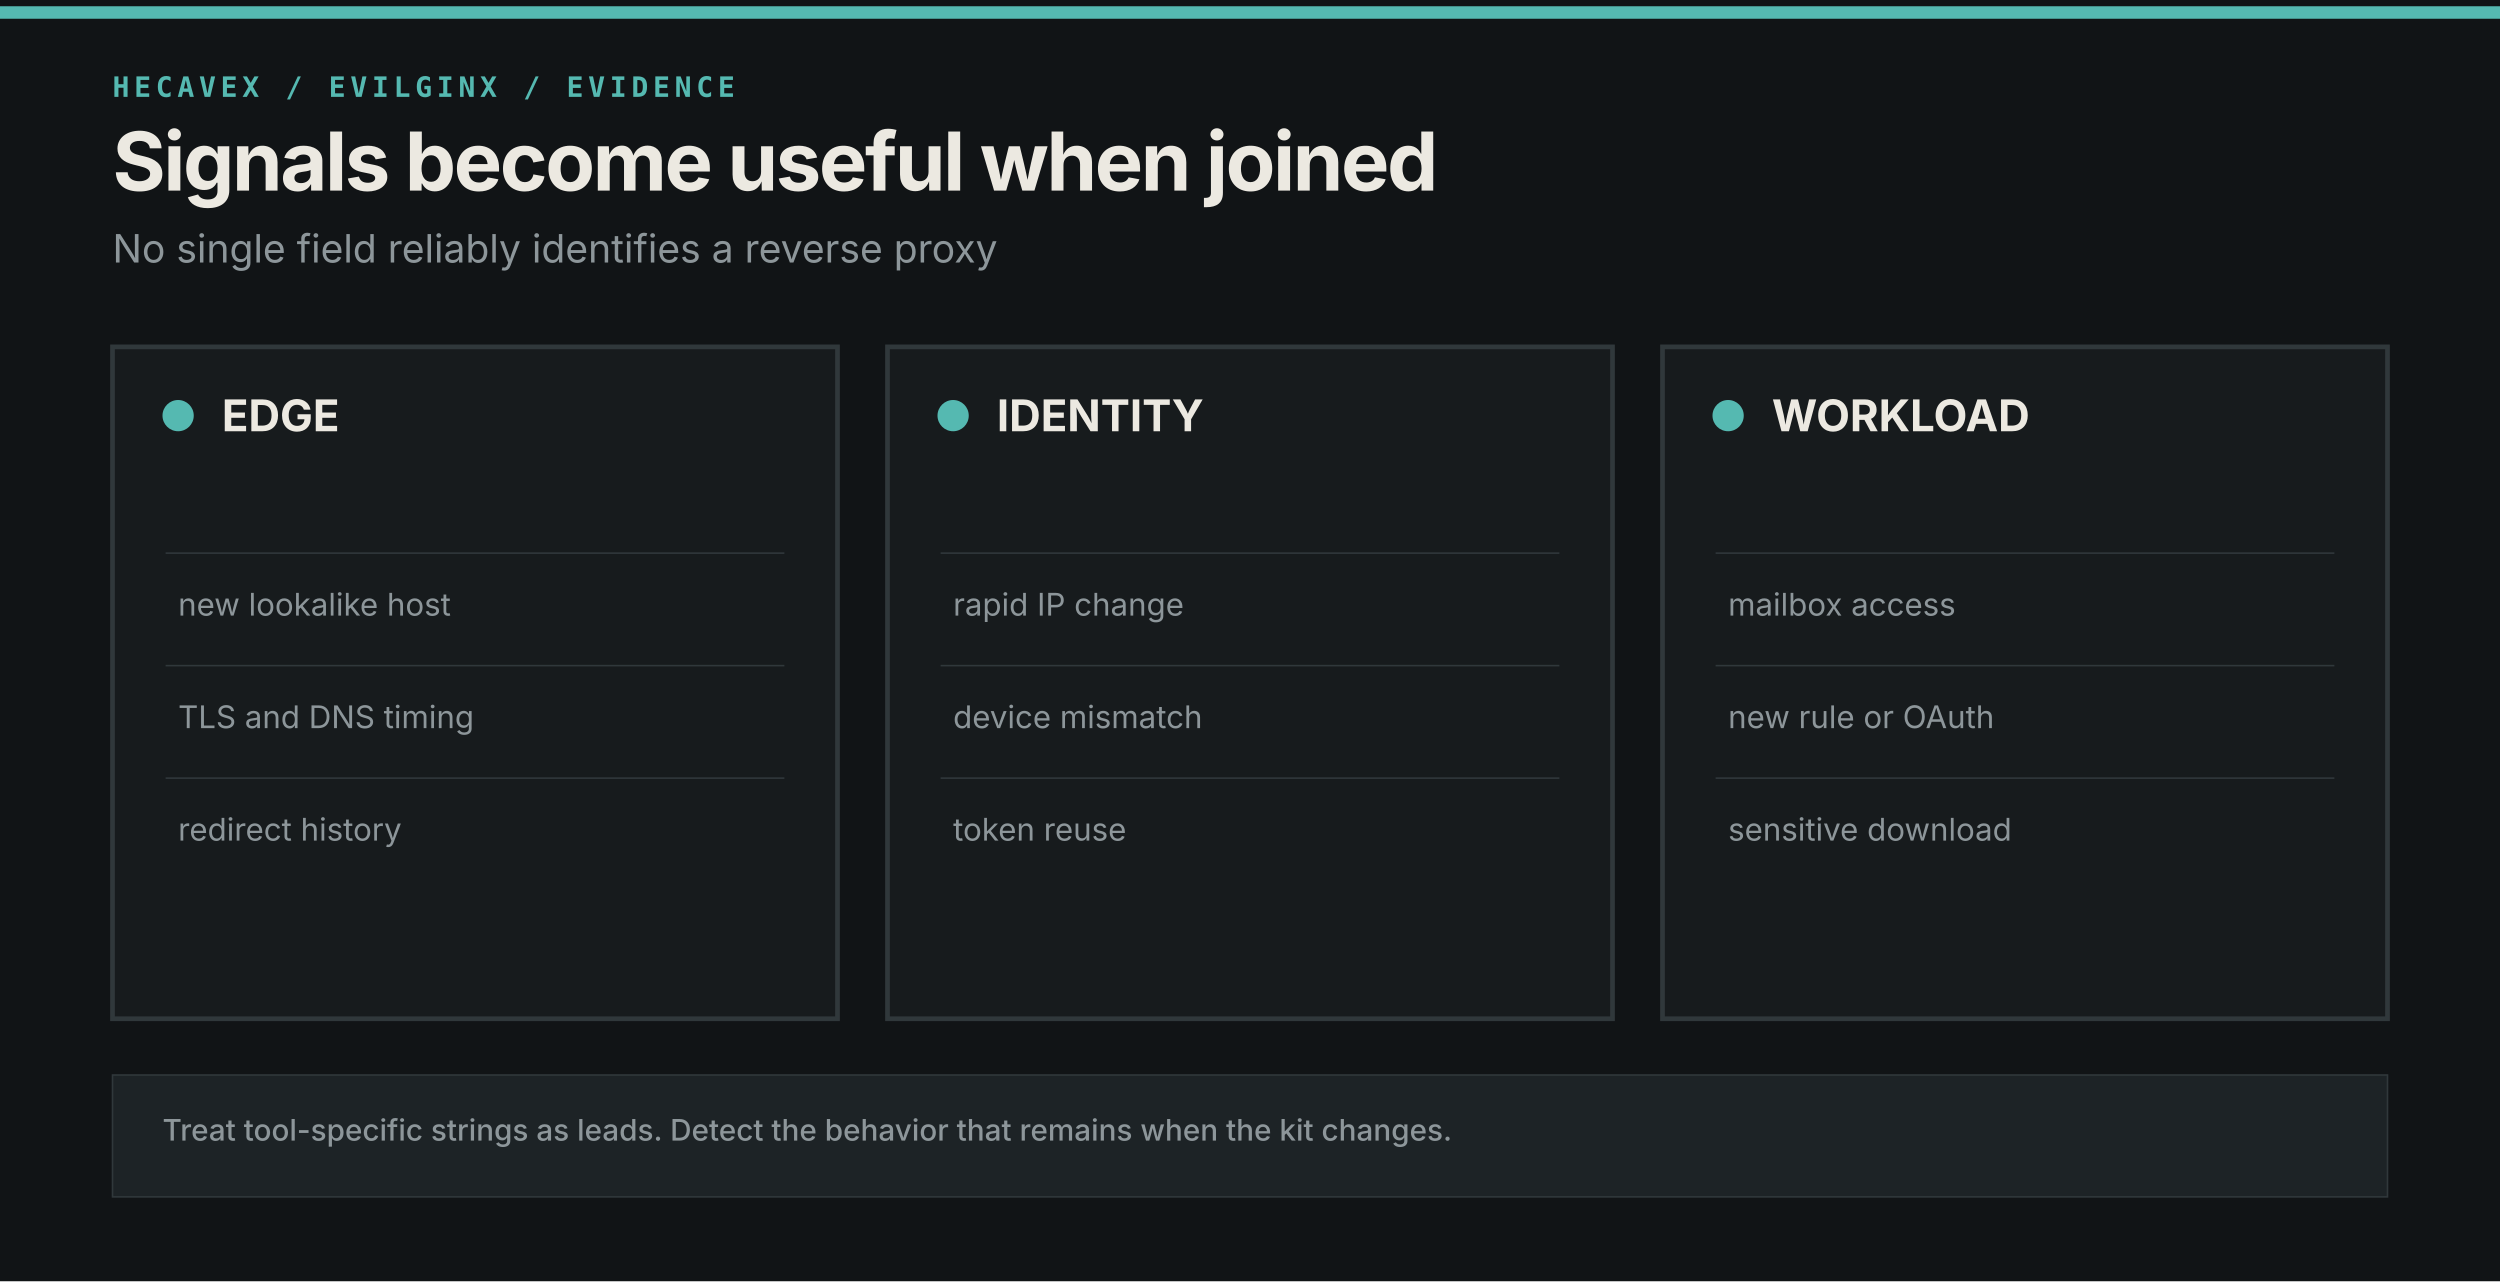
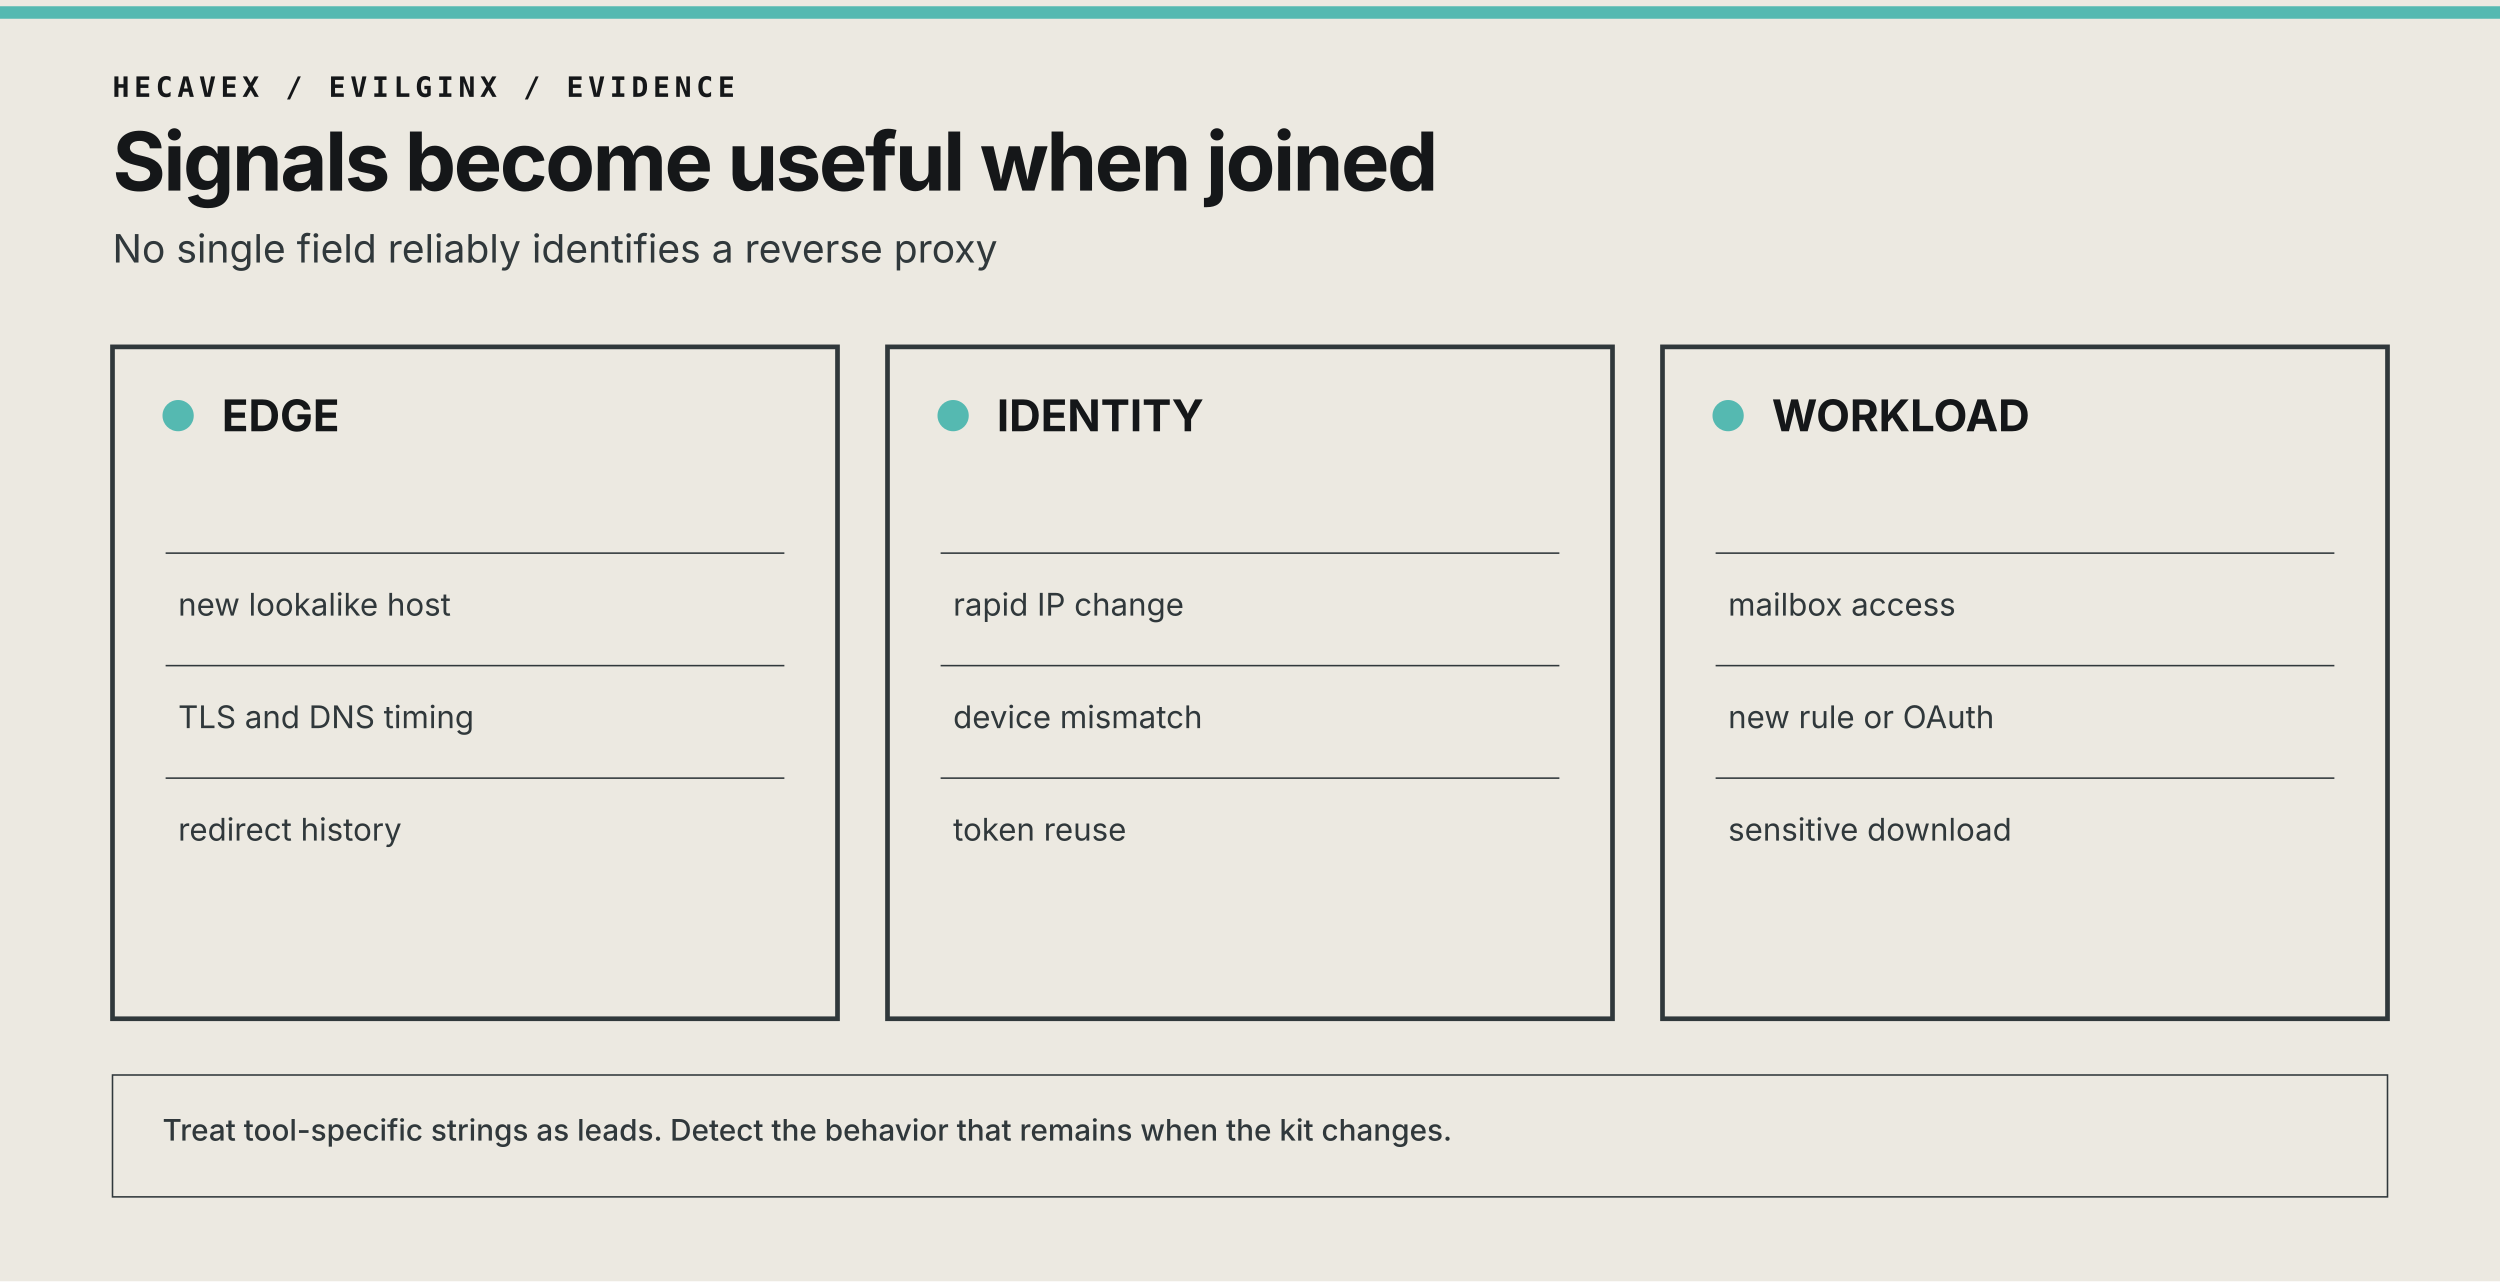
<svg xmlns="http://www.w3.org/2000/svg" width="1600" height="820" viewBox="0 0 1600 820" role="img" aria-labelledby="title desc">
  <defs>
    <marker id="arrow" viewBox="0 0 12 12" refX="10" refY="6" markerWidth="10" markerHeight="10" orient="auto">
      <path d="M0 0 12 6 0 12Z" fill="#55b9b1" />
    </marker>
    <style>
      .sans{font-family:Inter,Arial,sans-serif}.mono{font-family:'IBM Plex Mono',Consolas,monospace}
-       .title{font:700 52px Inter,Arial,sans-serif;fill:#ece9e1;letter-spacing:-1.5px}
-       .subtitle{font:400 25px Inter,Arial,sans-serif;fill:#8d969a}
-       .eyebrow{font:600 18px 'IBM Plex Mono',Consolas,monospace;fill:#55b9b1;letter-spacing:3px}
-       .node-title{font:700 28px Inter,Arial,sans-serif;fill:#ece9e1}
-       .node-copy{font:400 20px Inter,Arial,sans-serif;fill:#8d969a}
-       .node-code{font:600 18px 'IBM Plex Mono',Consolas,monospace;fill:#55b9b1}
-       .note{font:500 19px Inter,Arial,sans-serif;fill:#8d969a}
+       .title{font:700 52px Inter,Arial,sans-serif;fill:#151719;letter-spacing:-1.5px}
+       .subtitle{font:400 25px Inter,Arial,sans-serif;fill:#30383b}
+       .eyebrow{font:600 18px 'IBM Plex Mono',Consolas,monospace;fill:#151719;letter-spacing:3px}
+       .node-title{font:700 28px Inter,Arial,sans-serif;fill:#151719}
+       .node-copy{font:400 20px Inter,Arial,sans-serif;fill:#30383b}
+       .node-code{font:600 18px 'IBM Plex Mono',Consolas,monospace;fill:#151719}
+       .note{font:500 19px Inter,Arial,sans-serif;fill:#30383b}
    </style>
  </defs>
-   <rect width="1600" height="820" fill="#111416" />
+   <rect width="1600" height="820" fill="#ece9e1" />
  <path d="M0 8H1600" stroke="#55b9b1" stroke-width="8" />
  <text x="72" y="62" class="eyebrow">HECAVEX / EVILGINX / EVIDENCE</text>
  <text x="72" y="122" class="title" text-anchor="start">
    <tspan x="72" dy="0">Signals become useful when joined</tspan>
  </text>
  <text x="72" y="168" class="subtitle" text-anchor="start">
    <tspan x="72" dy="0">No single field reliably identifies a reverse proxy</tspan>
  </text>
  <g>
-     <rect x="72" y="222" width="464" height="430" fill="#171b1d" stroke="#30383b" stroke-width="3" />
+     <rect x="72" y="222" width="464" height="430" fill="#ece9e1" stroke="#30383b" stroke-width="3" />
    <circle cx="114" cy="266" r="10" fill="#55b9b1" />
    <text x="142" y="276" class="node-title" text-anchor="start">
      <tspan x="142" dy="0">EDGE</tspan>
    </text>
    <g>
      <path d="M106 354H502" stroke="#30383b" />
      <text x="114" y="394" class="node-copy">new lookalike host</text>
    </g>
    <g>
      <path d="M106 426H502" stroke="#30383b" />
      <text x="114" y="466" class="node-copy">TLS and DNS timing</text>
    </g>
    <g>
      <path d="M106 498H502" stroke="#30383b" />
      <text x="114" y="538" class="node-copy">redirect history</text>
    </g>
  </g>
  <g>
-     <rect x="568" y="222" width="464" height="430" fill="#171b1d" stroke="#30383b" stroke-width="3" />
+     <rect x="568" y="222" width="464" height="430" fill="#ece9e1" stroke="#30383b" stroke-width="3" />
    <circle cx="610" cy="266" r="10" fill="#55b9b1" />
    <text x="638" y="276" class="node-title" text-anchor="start">
      <tspan x="638" dy="0">IDENTITY</tspan>
    </text>
    <g>
      <path d="M602 354H998" stroke="#30383b" />
      <text x="610" y="394" class="node-copy">rapid IP change</text>
    </g>
    <g>
      <path d="M602 426H998" stroke="#30383b" />
      <text x="610" y="466" class="node-copy">device mismatch</text>
    </g>
    <g>
      <path d="M602 498H998" stroke="#30383b" />
      <text x="610" y="538" class="node-copy">token reuse</text>
    </g>
  </g>
  <g>
-     <rect x="1064" y="222" width="464" height="430" fill="#171b1d" stroke="#30383b" stroke-width="3" />
+     <rect x="1064" y="222" width="464" height="430" fill="#ece9e1" stroke="#30383b" stroke-width="3" />
    <circle cx="1106" cy="266" r="10" fill="#55b9b1" />
    <text x="1134" y="276" class="node-title" text-anchor="start">
      <tspan x="1134" dy="0">WORKLOAD</tspan>
    </text>
    <g>
      <path d="M1098 354H1494" stroke="#30383b" />
      <text x="1106" y="394" class="node-copy">mailbox access</text>
    </g>
    <g>
      <path d="M1098 426H1494" stroke="#30383b" />
      <text x="1106" y="466" class="node-copy">new rule or OAuth</text>
    </g>
    <g>
      <path d="M1098 498H1494" stroke="#30383b" />
      <text x="1106" y="538" class="node-copy">sensitive download</text>
    </g>
  </g>
-   <rect x="72" y="688" width="1456" height="78" fill="#1d2326" stroke="#30383b" />
+   <rect x="72" y="688" width="1456" height="78" fill="#ece9e1" stroke="#30383b" />
  <text x="104" y="730" class="note" text-anchor="start">
    <tspan x="104" dy="0">Treat tool-specific strings as leads. Detect the behavior that remains when the kit changes.</tspan>
  </text>
</svg>
